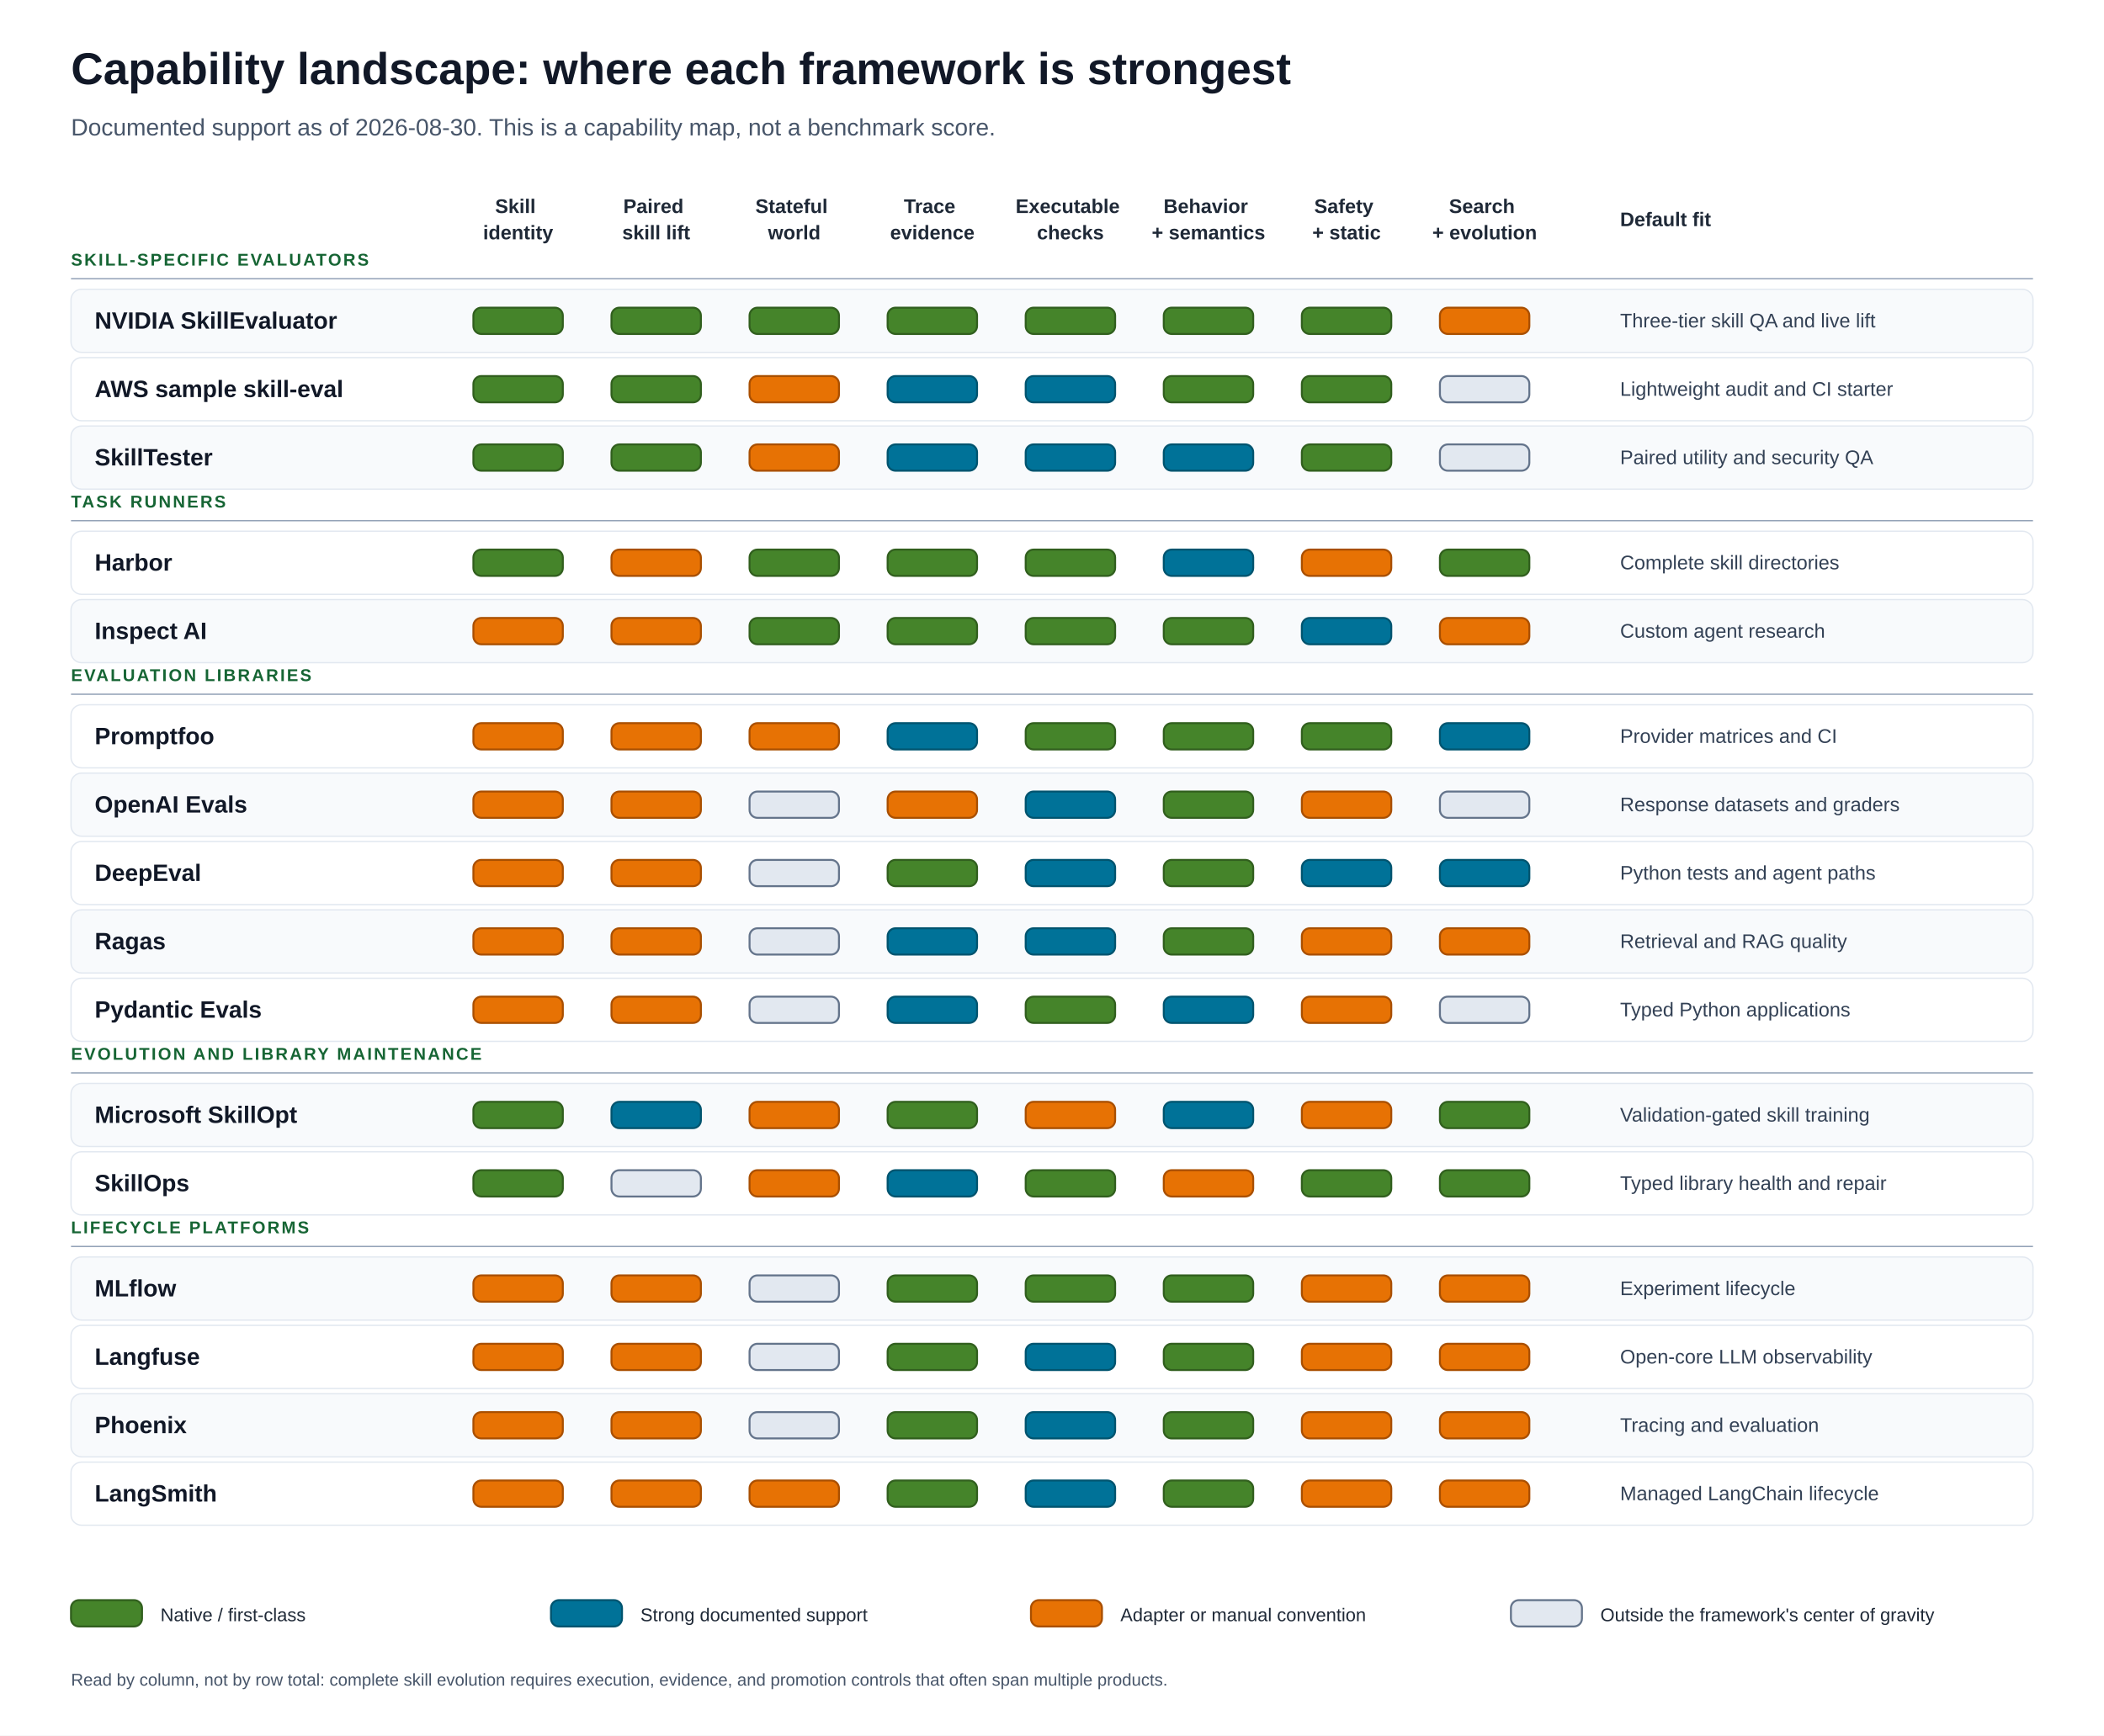
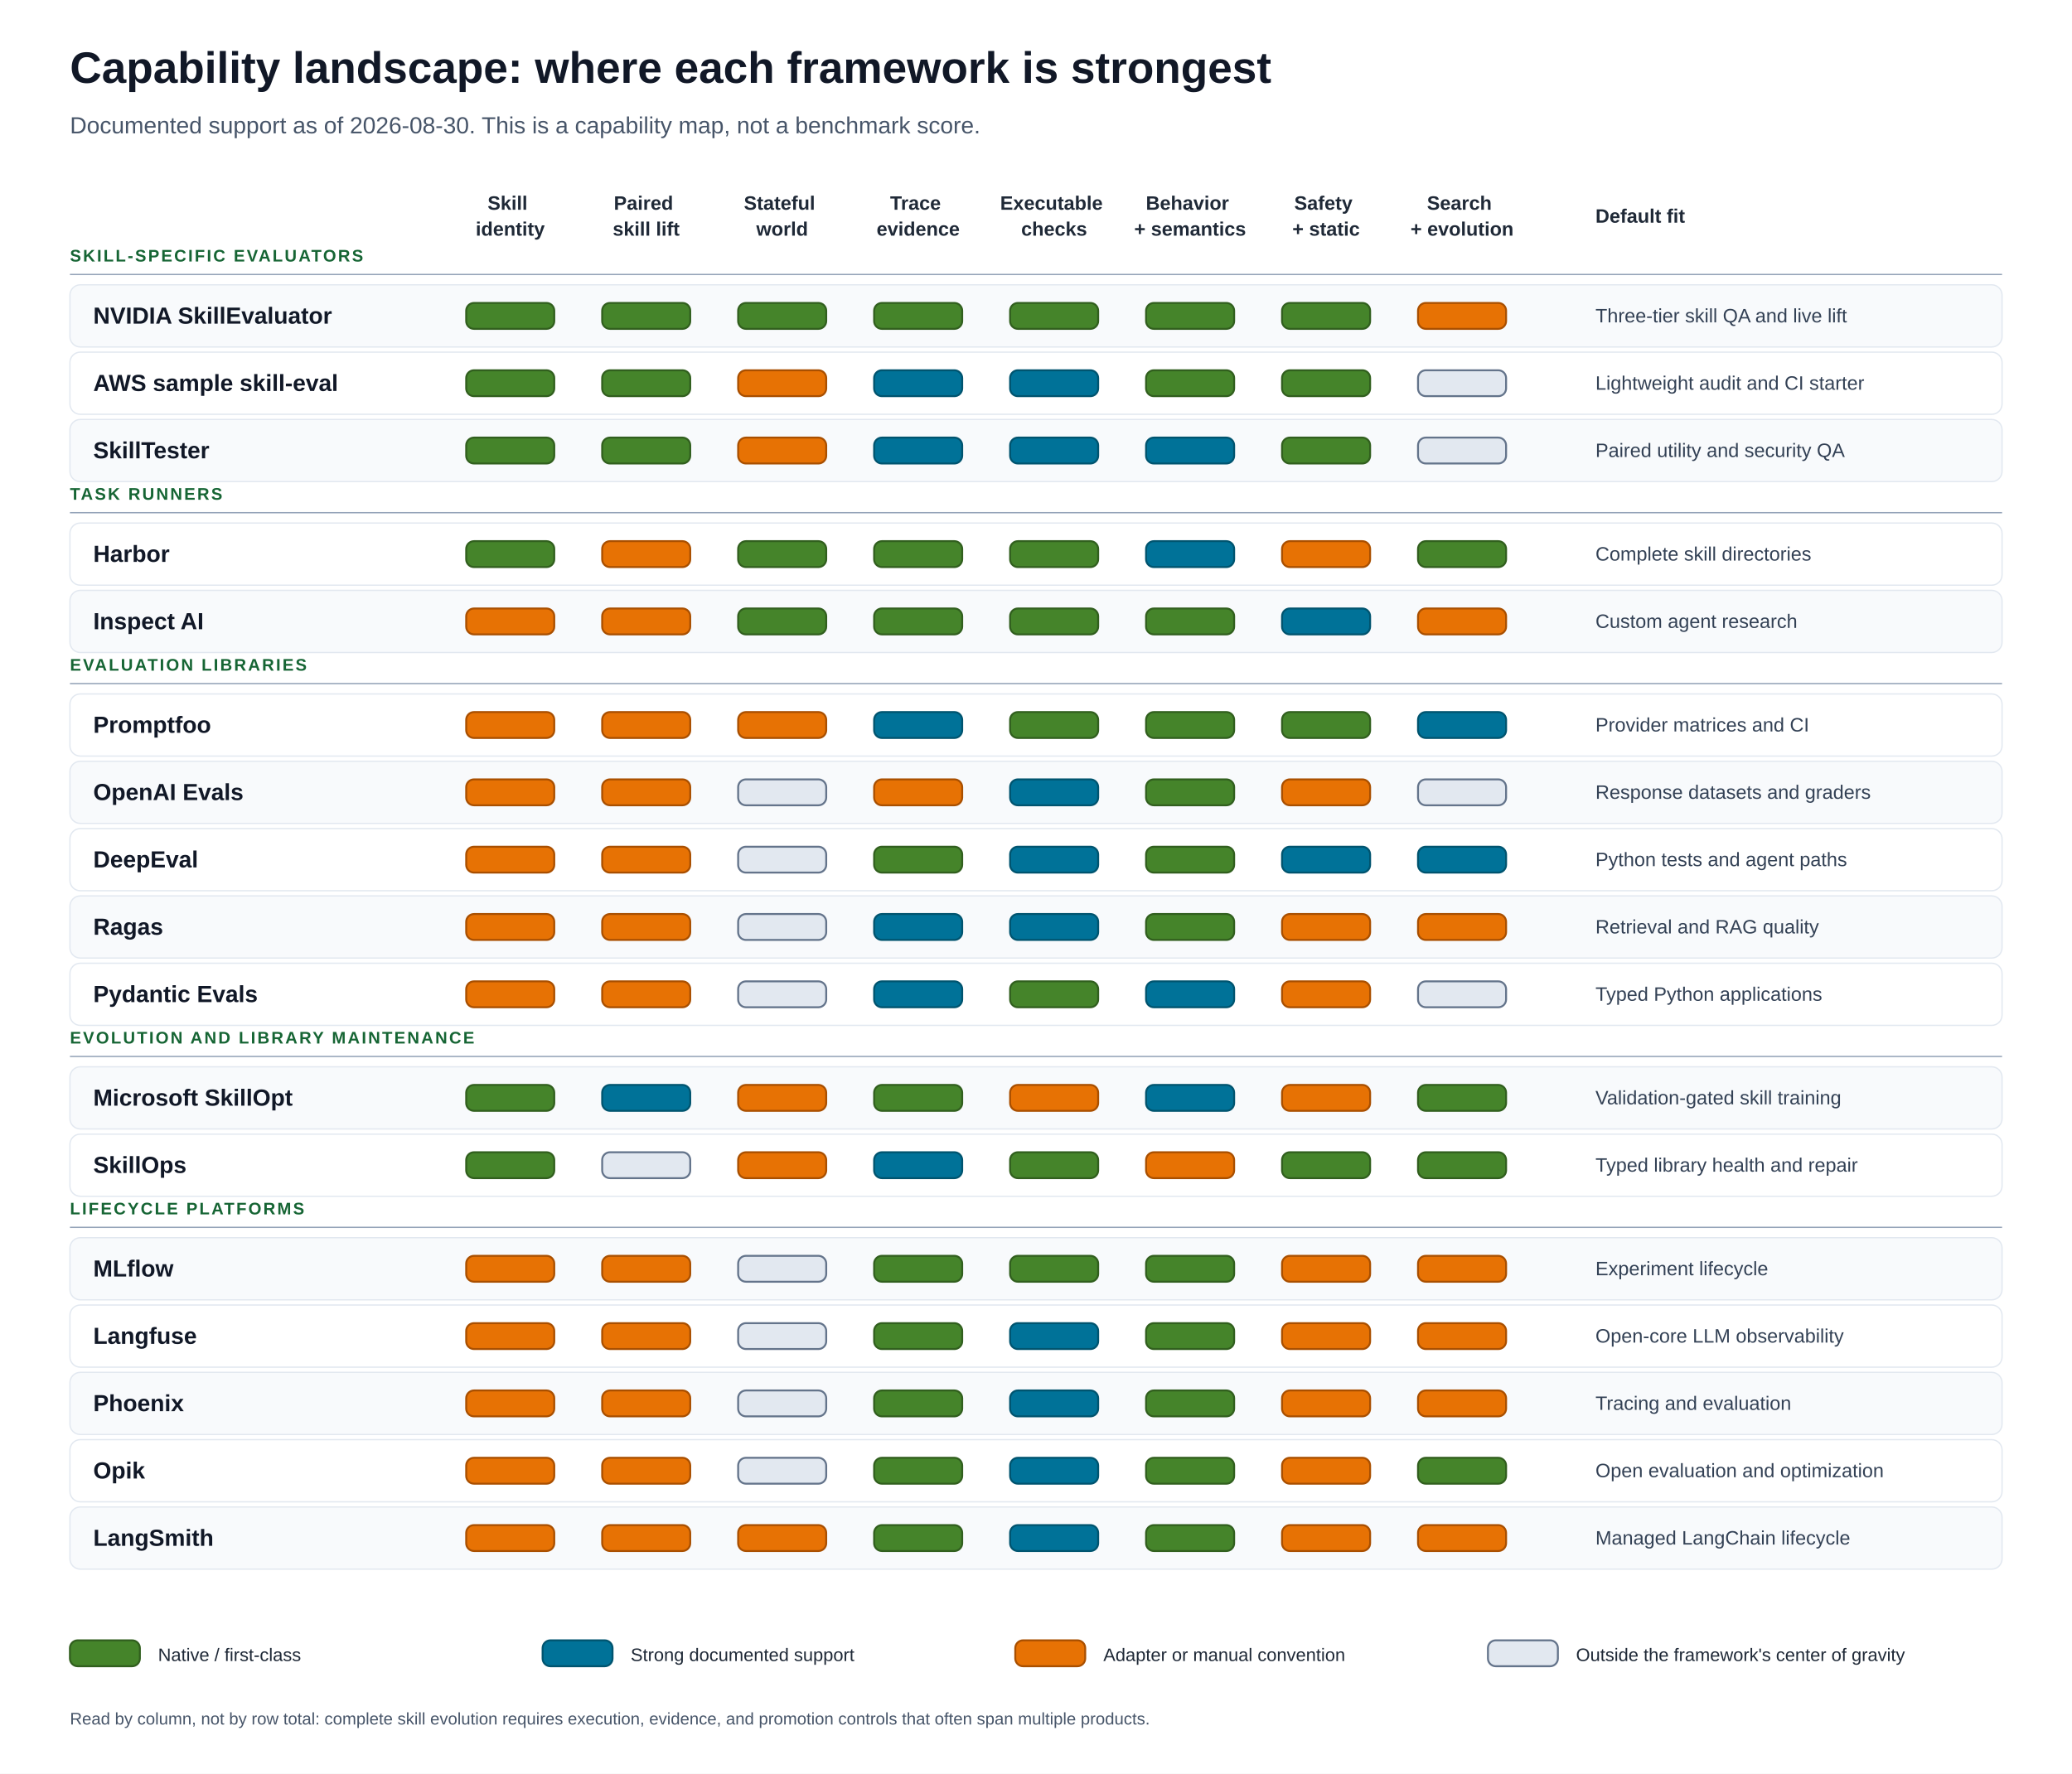
- <svg xmlns="http://www.w3.org/2000/svg" id="capability-landscape" viewBox="0 0 1600 1320" role="img" aria-labelledby="cap-title cap-desc">
+ <svg xmlns="http://www.w3.org/2000/svg" id="capability-landscape" viewBox="0 0 1600 1370" role="img" aria-labelledby="cap-title cap-desc">
  <style>
        text { font-family: Arial, sans-serif; }
        .matrix-cell { opacity: 1; }
      </style>
-   <rect width="1600" height="1320" fill="#ffffff" />
+   <rect width="1600" height="1370" fill="#ffffff" />
  <text x="54" y="64" fill="#111827" font-size="34" font-weight="750">Capability landscape: where each framework is strongest</text>
  <text x="54" y="103" fill="#475569" font-size="18">Documented support as of 2026-08-30. This is a capability map, not a benchmark score.</text>
  <g aria-label="Capability columns">
    <text x="394" y="162" fill="#1f2937" font-size="15" font-weight="700" text-anchor="middle">
      <tspan x="394" dy="0">Skill</tspan>
      <tspan x="394" dy="20">identity</tspan>
    </text>
    <text x="499" y="162" fill="#1f2937" font-size="15" font-weight="700" text-anchor="middle">
      <tspan x="499" dy="0">Paired</tspan>
      <tspan x="499" dy="20">skill lift</tspan>
    </text>
    <text x="604" y="162" fill="#1f2937" font-size="15" font-weight="700" text-anchor="middle">
      <tspan x="604" dy="0">Stateful</tspan>
      <tspan x="604" dy="20">world</tspan>
    </text>
    <text x="709" y="162" fill="#1f2937" font-size="15" font-weight="700" text-anchor="middle">
      <tspan x="709" dy="0">Trace</tspan>
      <tspan x="709" dy="20">evidence</tspan>
    </text>
    <text x="814" y="162" fill="#1f2937" font-size="15" font-weight="700" text-anchor="middle">
      <tspan x="814" dy="0">Executable</tspan>
      <tspan x="814" dy="20">checks</tspan>
    </text>
    <text x="919" y="162" fill="#1f2937" font-size="15" font-weight="700" text-anchor="middle">
      <tspan x="919" dy="0">Behavior</tspan>
      <tspan x="919" dy="20">+ semantics</tspan>
    </text>
    <text x="1024" y="162" fill="#1f2937" font-size="15" font-weight="700" text-anchor="middle">
      <tspan x="1024" dy="0">Safety</tspan>
      <tspan x="1024" dy="20">+ static</tspan>
    </text>
    <text x="1129" y="162" fill="#1f2937" font-size="15" font-weight="700" text-anchor="middle">
      <tspan x="1129" dy="0">Search</tspan>
      <tspan x="1129" dy="20">+ evolution</tspan>
    </text>
    <text x="1232" y="172" fill="#1f2937" font-size="15" font-weight="700">Default fit</text>
  </g>
  <text x="54" y="202" fill="#166534" font-size="13" font-weight="750" letter-spacing="1.4">SKILL-SPECIFIC EVALUATORS</text>
  <line x1="54" x2="1546" y1="212" y2="212" stroke="#94a3b8" stroke-width="1" />
  <text x="54" y="386" fill="#166534" font-size="13" font-weight="750" letter-spacing="1.4">TASK RUNNERS</text>
  <line x1="54" x2="1546" y1="396" y2="396" stroke="#94a3b8" stroke-width="1" />
  <text x="54" y="518" fill="#166534" font-size="13" font-weight="750" letter-spacing="1.4">EVALUATION LIBRARIES</text>
  <line x1="54" x2="1546" y1="528" y2="528" stroke="#94a3b8" stroke-width="1" />
  <text x="54" y="806" fill="#166534" font-size="13" font-weight="750" letter-spacing="1.4">EVOLUTION AND LIBRARY MAINTENANCE</text>
  <line x1="54" x2="1546" y1="816" y2="816" stroke="#94a3b8" stroke-width="1" />
  <text x="54" y="938" fill="#166534" font-size="13" font-weight="750" letter-spacing="1.4">LIFECYCLE PLATFORMS</text>
  <line x1="54" x2="1546" y1="948" y2="948" stroke="#94a3b8" stroke-width="1" />
  <g class="framework-row" transform="translate(0, 220)">
    <rect x="54" y="0" width="1492" height="48" rx="8" fill="#f8fafc" stroke="#e2e8f0" />
    <text x="72" y="30" fill="#111827" font-size="18" font-weight="650">NVIDIA SkillEvaluator</text>
    <text x="1232" y="29" fill="#334155" font-size="15">Three-tier skill QA and live lift</text>
    <g class="matrix-cell" id="cell-nvidia-skillevaluator-0" transform="translate(360, 14)">
      <rect width="68" height="20" rx="6" fill="#45842a" stroke="#315f1e" stroke-width="1.5" />
    </g>
    <g class="matrix-cell" id="cell-nvidia-skillevaluator-1" transform="translate(465, 14)">
      <rect width="68" height="20" rx="6" fill="#45842a" stroke="#315f1e" stroke-width="1.5" />
    </g>
    <g class="matrix-cell" id="cell-nvidia-skillevaluator-2" transform="translate(570, 14)">
      <rect width="68" height="20" rx="6" fill="#45842a" stroke="#315f1e" stroke-width="1.5" />
    </g>
    <g class="matrix-cell" id="cell-nvidia-skillevaluator-3" transform="translate(675, 14)">
      <rect width="68" height="20" rx="6" fill="#45842a" stroke="#315f1e" stroke-width="1.5" />
    </g>
    <g class="matrix-cell" id="cell-nvidia-skillevaluator-4" transform="translate(780, 14)">
      <rect width="68" height="20" rx="6" fill="#45842a" stroke="#315f1e" stroke-width="1.5" />
    </g>
    <g class="matrix-cell" id="cell-nvidia-skillevaluator-5" transform="translate(885, 14)">
      <rect width="68" height="20" rx="6" fill="#45842a" stroke="#315f1e" stroke-width="1.5" />
    </g>
    <g class="matrix-cell" id="cell-nvidia-skillevaluator-6" transform="translate(990, 14)">
      <rect width="68" height="20" rx="6" fill="#45842a" stroke="#315f1e" stroke-width="1.5" />
    </g>
    <g class="matrix-cell" id="cell-nvidia-skillevaluator-7" transform="translate(1095, 14)">
      <rect width="68" height="20" rx="6" fill="#e77204" stroke="#a94f00" stroke-width="1.5" />
    </g>
  </g>
  <g class="framework-row" transform="translate(0, 272)">
    <rect x="54" y="0" width="1492" height="48" rx="8" fill="#ffffff" stroke="#e2e8f0" />
    <text x="72" y="30" fill="#111827" font-size="18" font-weight="650">AWS sample skill-eval</text>
    <text x="1232" y="29" fill="#334155" font-size="15">Lightweight audit and CI starter</text>
    <g class="matrix-cell" id="cell-aws-sample-skill-eval-0" transform="translate(360, 14)">
      <rect width="68" height="20" rx="6" fill="#45842a" stroke="#315f1e" stroke-width="1.5" />
    </g>
    <g class="matrix-cell" id="cell-aws-sample-skill-eval-1" transform="translate(465, 14)">
      <rect width="68" height="20" rx="6" fill="#45842a" stroke="#315f1e" stroke-width="1.5" />
    </g>
    <g class="matrix-cell" id="cell-aws-sample-skill-eval-2" transform="translate(570, 14)">
      <rect width="68" height="20" rx="6" fill="#e77204" stroke="#a94f00" stroke-width="1.5" />
    </g>
    <g class="matrix-cell" id="cell-aws-sample-skill-eval-3" transform="translate(675, 14)">
      <rect width="68" height="20" rx="6" fill="#007298" stroke="#00546f" stroke-width="1.5" />
    </g>
    <g class="matrix-cell" id="cell-aws-sample-skill-eval-4" transform="translate(780, 14)">
      <rect width="68" height="20" rx="6" fill="#007298" stroke="#00546f" stroke-width="1.5" />
    </g>
    <g class="matrix-cell" id="cell-aws-sample-skill-eval-5" transform="translate(885, 14)">
      <rect width="68" height="20" rx="6" fill="#45842a" stroke="#315f1e" stroke-width="1.5" />
    </g>
    <g class="matrix-cell" id="cell-aws-sample-skill-eval-6" transform="translate(990, 14)">
      <rect width="68" height="20" rx="6" fill="#45842a" stroke="#315f1e" stroke-width="1.5" />
    </g>
    <g class="matrix-cell" id="cell-aws-sample-skill-eval-7" transform="translate(1095, 14)">
      <rect width="68" height="20" rx="6" fill="#e2e8f0" stroke="#64748b" stroke-width="1.5" />
    </g>
  </g>
  <g class="framework-row" transform="translate(0, 324)">
    <rect x="54" y="0" width="1492" height="48" rx="8" fill="#f8fafc" stroke="#e2e8f0" />
    <text x="72" y="30" fill="#111827" font-size="18" font-weight="650">SkillTester</text>
    <text x="1232" y="29" fill="#334155" font-size="15">Paired utility and security QA</text>
    <g class="matrix-cell" id="cell-skilltester-0" transform="translate(360, 14)">
      <rect width="68" height="20" rx="6" fill="#45842a" stroke="#315f1e" stroke-width="1.5" />
    </g>
    <g class="matrix-cell" id="cell-skilltester-1" transform="translate(465, 14)">
      <rect width="68" height="20" rx="6" fill="#45842a" stroke="#315f1e" stroke-width="1.5" />
    </g>
    <g class="matrix-cell" id="cell-skilltester-2" transform="translate(570, 14)">
      <rect width="68" height="20" rx="6" fill="#e77204" stroke="#a94f00" stroke-width="1.5" />
    </g>
    <g class="matrix-cell" id="cell-skilltester-3" transform="translate(675, 14)">
      <rect width="68" height="20" rx="6" fill="#007298" stroke="#00546f" stroke-width="1.5" />
    </g>
    <g class="matrix-cell" id="cell-skilltester-4" transform="translate(780, 14)">
      <rect width="68" height="20" rx="6" fill="#007298" stroke="#00546f" stroke-width="1.5" />
    </g>
    <g class="matrix-cell" id="cell-skilltester-5" transform="translate(885, 14)">
      <rect width="68" height="20" rx="6" fill="#007298" stroke="#00546f" stroke-width="1.5" />
    </g>
    <g class="matrix-cell" id="cell-skilltester-6" transform="translate(990, 14)">
      <rect width="68" height="20" rx="6" fill="#45842a" stroke="#315f1e" stroke-width="1.5" />
    </g>
    <g class="matrix-cell" id="cell-skilltester-7" transform="translate(1095, 14)">
      <rect width="68" height="20" rx="6" fill="#e2e8f0" stroke="#64748b" stroke-width="1.5" />
    </g>
  </g>
  <g class="framework-row" transform="translate(0, 404)">
    <rect x="54" y="0" width="1492" height="48" rx="8" fill="#ffffff" stroke="#e2e8f0" />
    <text x="72" y="30" fill="#111827" font-size="18" font-weight="650">Harbor</text>
    <text x="1232" y="29" fill="#334155" font-size="15">Complete skill directories</text>
    <g class="matrix-cell" id="cell-harbor-0" transform="translate(360, 14)">
      <rect width="68" height="20" rx="6" fill="#45842a" stroke="#315f1e" stroke-width="1.5" />
    </g>
    <g class="matrix-cell" id="cell-harbor-1" transform="translate(465, 14)">
      <rect width="68" height="20" rx="6" fill="#e77204" stroke="#a94f00" stroke-width="1.5" />
    </g>
    <g class="matrix-cell" id="cell-harbor-2" transform="translate(570, 14)">
      <rect width="68" height="20" rx="6" fill="#45842a" stroke="#315f1e" stroke-width="1.5" />
    </g>
    <g class="matrix-cell" id="cell-harbor-3" transform="translate(675, 14)">
      <rect width="68" height="20" rx="6" fill="#45842a" stroke="#315f1e" stroke-width="1.5" />
    </g>
    <g class="matrix-cell" id="cell-harbor-4" transform="translate(780, 14)">
      <rect width="68" height="20" rx="6" fill="#45842a" stroke="#315f1e" stroke-width="1.5" />
    </g>
    <g class="matrix-cell" id="cell-harbor-5" transform="translate(885, 14)">
      <rect width="68" height="20" rx="6" fill="#007298" stroke="#00546f" stroke-width="1.5" />
    </g>
    <g class="matrix-cell" id="cell-harbor-6" transform="translate(990, 14)">
      <rect width="68" height="20" rx="6" fill="#e77204" stroke="#a94f00" stroke-width="1.5" />
    </g>
    <g class="matrix-cell" id="cell-harbor-7" transform="translate(1095, 14)">
      <rect width="68" height="20" rx="6" fill="#45842a" stroke="#315f1e" stroke-width="1.5" />
    </g>
  </g>
  <g class="framework-row" transform="translate(0, 456)">
    <rect x="54" y="0" width="1492" height="48" rx="8" fill="#f8fafc" stroke="#e2e8f0" />
    <text x="72" y="30" fill="#111827" font-size="18" font-weight="650">Inspect AI</text>
    <text x="1232" y="29" fill="#334155" font-size="15">Custom agent research</text>
    <g class="matrix-cell" id="cell-inspect-ai-0" transform="translate(360, 14)">
      <rect width="68" height="20" rx="6" fill="#e77204" stroke="#a94f00" stroke-width="1.5" />
    </g>
    <g class="matrix-cell" id="cell-inspect-ai-1" transform="translate(465, 14)">
      <rect width="68" height="20" rx="6" fill="#e77204" stroke="#a94f00" stroke-width="1.5" />
    </g>
    <g class="matrix-cell" id="cell-inspect-ai-2" transform="translate(570, 14)">
      <rect width="68" height="20" rx="6" fill="#45842a" stroke="#315f1e" stroke-width="1.5" />
    </g>
    <g class="matrix-cell" id="cell-inspect-ai-3" transform="translate(675, 14)">
      <rect width="68" height="20" rx="6" fill="#45842a" stroke="#315f1e" stroke-width="1.5" />
    </g>
    <g class="matrix-cell" id="cell-inspect-ai-4" transform="translate(780, 14)">
      <rect width="68" height="20" rx="6" fill="#45842a" stroke="#315f1e" stroke-width="1.5" />
    </g>
    <g class="matrix-cell" id="cell-inspect-ai-5" transform="translate(885, 14)">
      <rect width="68" height="20" rx="6" fill="#45842a" stroke="#315f1e" stroke-width="1.5" />
    </g>
    <g class="matrix-cell" id="cell-inspect-ai-6" transform="translate(990, 14)">
      <rect width="68" height="20" rx="6" fill="#007298" stroke="#00546f" stroke-width="1.5" />
    </g>
    <g class="matrix-cell" id="cell-inspect-ai-7" transform="translate(1095, 14)">
      <rect width="68" height="20" rx="6" fill="#e77204" stroke="#a94f00" stroke-width="1.5" />
    </g>
  </g>
  <g class="framework-row" transform="translate(0, 536)">
    <rect x="54" y="0" width="1492" height="48" rx="8" fill="#ffffff" stroke="#e2e8f0" />
    <text x="72" y="30" fill="#111827" font-size="18" font-weight="650">Promptfoo</text>
    <text x="1232" y="29" fill="#334155" font-size="15">Provider matrices and CI</text>
    <g class="matrix-cell" id="cell-promptfoo-0" transform="translate(360, 14)">
      <rect width="68" height="20" rx="6" fill="#e77204" stroke="#a94f00" stroke-width="1.5" />
    </g>
    <g class="matrix-cell" id="cell-promptfoo-1" transform="translate(465, 14)">
      <rect width="68" height="20" rx="6" fill="#e77204" stroke="#a94f00" stroke-width="1.5" />
    </g>
    <g class="matrix-cell" id="cell-promptfoo-2" transform="translate(570, 14)">
      <rect width="68" height="20" rx="6" fill="#e77204" stroke="#a94f00" stroke-width="1.5" />
    </g>
    <g class="matrix-cell" id="cell-promptfoo-3" transform="translate(675, 14)">
      <rect width="68" height="20" rx="6" fill="#007298" stroke="#00546f" stroke-width="1.5" />
    </g>
    <g class="matrix-cell" id="cell-promptfoo-4" transform="translate(780, 14)">
      <rect width="68" height="20" rx="6" fill="#45842a" stroke="#315f1e" stroke-width="1.5" />
    </g>
    <g class="matrix-cell" id="cell-promptfoo-5" transform="translate(885, 14)">
      <rect width="68" height="20" rx="6" fill="#45842a" stroke="#315f1e" stroke-width="1.5" />
    </g>
    <g class="matrix-cell" id="cell-promptfoo-6" transform="translate(990, 14)">
      <rect width="68" height="20" rx="6" fill="#45842a" stroke="#315f1e" stroke-width="1.5" />
    </g>
    <g class="matrix-cell" id="cell-promptfoo-7" transform="translate(1095, 14)">
      <rect width="68" height="20" rx="6" fill="#007298" stroke="#00546f" stroke-width="1.5" />
    </g>
  </g>
  <g class="framework-row" transform="translate(0, 588)">
    <rect x="54" y="0" width="1492" height="48" rx="8" fill="#f8fafc" stroke="#e2e8f0" />
    <text x="72" y="30" fill="#111827" font-size="18" font-weight="650">OpenAI Evals</text>
    <text x="1232" y="29" fill="#334155" font-size="15">Response datasets and graders</text>
    <g class="matrix-cell" id="cell-openai-evals-0" transform="translate(360, 14)">
      <rect width="68" height="20" rx="6" fill="#e77204" stroke="#a94f00" stroke-width="1.5" />
    </g>
    <g class="matrix-cell" id="cell-openai-evals-1" transform="translate(465, 14)">
      <rect width="68" height="20" rx="6" fill="#e77204" stroke="#a94f00" stroke-width="1.5" />
    </g>
    <g class="matrix-cell" id="cell-openai-evals-2" transform="translate(570, 14)">
      <rect width="68" height="20" rx="6" fill="#e2e8f0" stroke="#64748b" stroke-width="1.5" />
    </g>
    <g class="matrix-cell" id="cell-openai-evals-3" transform="translate(675, 14)">
      <rect width="68" height="20" rx="6" fill="#e77204" stroke="#a94f00" stroke-width="1.5" />
    </g>
    <g class="matrix-cell" id="cell-openai-evals-4" transform="translate(780, 14)">
      <rect width="68" height="20" rx="6" fill="#007298" stroke="#00546f" stroke-width="1.5" />
    </g>
    <g class="matrix-cell" id="cell-openai-evals-5" transform="translate(885, 14)">
      <rect width="68" height="20" rx="6" fill="#45842a" stroke="#315f1e" stroke-width="1.5" />
    </g>
    <g class="matrix-cell" id="cell-openai-evals-6" transform="translate(990, 14)">
      <rect width="68" height="20" rx="6" fill="#e77204" stroke="#a94f00" stroke-width="1.5" />
    </g>
    <g class="matrix-cell" id="cell-openai-evals-7" transform="translate(1095, 14)">
      <rect width="68" height="20" rx="6" fill="#e2e8f0" stroke="#64748b" stroke-width="1.5" />
    </g>
  </g>
  <g class="framework-row" transform="translate(0, 640)">
    <rect x="54" y="0" width="1492" height="48" rx="8" fill="#ffffff" stroke="#e2e8f0" />
    <text x="72" y="30" fill="#111827" font-size="18" font-weight="650">DeepEval</text>
    <text x="1232" y="29" fill="#334155" font-size="15">Python tests and agent paths</text>
    <g class="matrix-cell" id="cell-deepeval-0" transform="translate(360, 14)">
      <rect width="68" height="20" rx="6" fill="#e77204" stroke="#a94f00" stroke-width="1.5" />
    </g>
    <g class="matrix-cell" id="cell-deepeval-1" transform="translate(465, 14)">
      <rect width="68" height="20" rx="6" fill="#e77204" stroke="#a94f00" stroke-width="1.5" />
    </g>
    <g class="matrix-cell" id="cell-deepeval-2" transform="translate(570, 14)">
      <rect width="68" height="20" rx="6" fill="#e2e8f0" stroke="#64748b" stroke-width="1.5" />
    </g>
    <g class="matrix-cell" id="cell-deepeval-3" transform="translate(675, 14)">
      <rect width="68" height="20" rx="6" fill="#45842a" stroke="#315f1e" stroke-width="1.5" />
    </g>
    <g class="matrix-cell" id="cell-deepeval-4" transform="translate(780, 14)">
      <rect width="68" height="20" rx="6" fill="#007298" stroke="#00546f" stroke-width="1.5" />
    </g>
    <g class="matrix-cell" id="cell-deepeval-5" transform="translate(885, 14)">
      <rect width="68" height="20" rx="6" fill="#45842a" stroke="#315f1e" stroke-width="1.5" />
    </g>
    <g class="matrix-cell" id="cell-deepeval-6" transform="translate(990, 14)">
      <rect width="68" height="20" rx="6" fill="#007298" stroke="#00546f" stroke-width="1.5" />
    </g>
    <g class="matrix-cell" id="cell-deepeval-7" transform="translate(1095, 14)">
      <rect width="68" height="20" rx="6" fill="#007298" stroke="#00546f" stroke-width="1.5" />
    </g>
  </g>
  <g class="framework-row" transform="translate(0, 692)">
    <rect x="54" y="0" width="1492" height="48" rx="8" fill="#f8fafc" stroke="#e2e8f0" />
    <text x="72" y="30" fill="#111827" font-size="18" font-weight="650">Ragas</text>
    <text x="1232" y="29" fill="#334155" font-size="15">Retrieval and RAG quality</text>
    <g class="matrix-cell" id="cell-ragas-0" transform="translate(360, 14)">
      <rect width="68" height="20" rx="6" fill="#e77204" stroke="#a94f00" stroke-width="1.5" />
    </g>
    <g class="matrix-cell" id="cell-ragas-1" transform="translate(465, 14)">
      <rect width="68" height="20" rx="6" fill="#e77204" stroke="#a94f00" stroke-width="1.5" />
    </g>
    <g class="matrix-cell" id="cell-ragas-2" transform="translate(570, 14)">
      <rect width="68" height="20" rx="6" fill="#e2e8f0" stroke="#64748b" stroke-width="1.5" />
    </g>
    <g class="matrix-cell" id="cell-ragas-3" transform="translate(675, 14)">
      <rect width="68" height="20" rx="6" fill="#007298" stroke="#00546f" stroke-width="1.5" />
    </g>
    <g class="matrix-cell" id="cell-ragas-4" transform="translate(780, 14)">
      <rect width="68" height="20" rx="6" fill="#007298" stroke="#00546f" stroke-width="1.5" />
    </g>
    <g class="matrix-cell" id="cell-ragas-5" transform="translate(885, 14)">
      <rect width="68" height="20" rx="6" fill="#45842a" stroke="#315f1e" stroke-width="1.5" />
    </g>
    <g class="matrix-cell" id="cell-ragas-6" transform="translate(990, 14)">
      <rect width="68" height="20" rx="6" fill="#e77204" stroke="#a94f00" stroke-width="1.5" />
    </g>
    <g class="matrix-cell" id="cell-ragas-7" transform="translate(1095, 14)">
      <rect width="68" height="20" rx="6" fill="#e77204" stroke="#a94f00" stroke-width="1.5" />
    </g>
  </g>
  <g class="framework-row" transform="translate(0, 744)">
    <rect x="54" y="0" width="1492" height="48" rx="8" fill="#ffffff" stroke="#e2e8f0" />
    <text x="72" y="30" fill="#111827" font-size="18" font-weight="650">Pydantic Evals</text>
    <text x="1232" y="29" fill="#334155" font-size="15">Typed Python applications</text>
    <g class="matrix-cell" id="cell-pydantic-evals-0" transform="translate(360, 14)">
      <rect width="68" height="20" rx="6" fill="#e77204" stroke="#a94f00" stroke-width="1.5" />
    </g>
    <g class="matrix-cell" id="cell-pydantic-evals-1" transform="translate(465, 14)">
      <rect width="68" height="20" rx="6" fill="#e77204" stroke="#a94f00" stroke-width="1.5" />
    </g>
    <g class="matrix-cell" id="cell-pydantic-evals-2" transform="translate(570, 14)">
      <rect width="68" height="20" rx="6" fill="#e2e8f0" stroke="#64748b" stroke-width="1.5" />
    </g>
    <g class="matrix-cell" id="cell-pydantic-evals-3" transform="translate(675, 14)">
      <rect width="68" height="20" rx="6" fill="#007298" stroke="#00546f" stroke-width="1.5" />
    </g>
    <g class="matrix-cell" id="cell-pydantic-evals-4" transform="translate(780, 14)">
      <rect width="68" height="20" rx="6" fill="#45842a" stroke="#315f1e" stroke-width="1.5" />
    </g>
    <g class="matrix-cell" id="cell-pydantic-evals-5" transform="translate(885, 14)">
      <rect width="68" height="20" rx="6" fill="#007298" stroke="#00546f" stroke-width="1.5" />
    </g>
    <g class="matrix-cell" id="cell-pydantic-evals-6" transform="translate(990, 14)">
      <rect width="68" height="20" rx="6" fill="#e77204" stroke="#a94f00" stroke-width="1.5" />
    </g>
    <g class="matrix-cell" id="cell-pydantic-evals-7" transform="translate(1095, 14)">
      <rect width="68" height="20" rx="6" fill="#e2e8f0" stroke="#64748b" stroke-width="1.5" />
    </g>
  </g>
  <g class="framework-row" transform="translate(0, 824)">
    <rect x="54" y="0" width="1492" height="48" rx="8" fill="#f8fafc" stroke="#e2e8f0" />
    <text x="72" y="30" fill="#111827" font-size="18" font-weight="650">Microsoft SkillOpt</text>
    <text x="1232" y="29" fill="#334155" font-size="15">Validation-gated skill training</text>
    <g class="matrix-cell" id="cell-microsoft-skillopt-0" transform="translate(360, 14)">
      <rect width="68" height="20" rx="6" fill="#45842a" stroke="#315f1e" stroke-width="1.5" />
    </g>
    <g class="matrix-cell" id="cell-microsoft-skillopt-1" transform="translate(465, 14)">
      <rect width="68" height="20" rx="6" fill="#007298" stroke="#00546f" stroke-width="1.5" />
    </g>
    <g class="matrix-cell" id="cell-microsoft-skillopt-2" transform="translate(570, 14)">
      <rect width="68" height="20" rx="6" fill="#e77204" stroke="#a94f00" stroke-width="1.5" />
    </g>
    <g class="matrix-cell" id="cell-microsoft-skillopt-3" transform="translate(675, 14)">
      <rect width="68" height="20" rx="6" fill="#45842a" stroke="#315f1e" stroke-width="1.5" />
    </g>
    <g class="matrix-cell" id="cell-microsoft-skillopt-4" transform="translate(780, 14)">
      <rect width="68" height="20" rx="6" fill="#e77204" stroke="#a94f00" stroke-width="1.5" />
    </g>
    <g class="matrix-cell" id="cell-microsoft-skillopt-5" transform="translate(885, 14)">
      <rect width="68" height="20" rx="6" fill="#007298" stroke="#00546f" stroke-width="1.5" />
    </g>
    <g class="matrix-cell" id="cell-microsoft-skillopt-6" transform="translate(990, 14)">
      <rect width="68" height="20" rx="6" fill="#e77204" stroke="#a94f00" stroke-width="1.5" />
    </g>
    <g class="matrix-cell" id="cell-microsoft-skillopt-7" transform="translate(1095, 14)">
      <rect width="68" height="20" rx="6" fill="#45842a" stroke="#315f1e" stroke-width="1.5" />
    </g>
  </g>
  <g class="framework-row" transform="translate(0, 876)">
    <rect x="54" y="0" width="1492" height="48" rx="8" fill="#ffffff" stroke="#e2e8f0" />
    <text x="72" y="30" fill="#111827" font-size="18" font-weight="650">SkillOps</text>
    <text x="1232" y="29" fill="#334155" font-size="15">Typed library health and repair</text>
    <g class="matrix-cell" id="cell-skillops-0" transform="translate(360, 14)">
      <rect width="68" height="20" rx="6" fill="#45842a" stroke="#315f1e" stroke-width="1.5" />
    </g>
    <g class="matrix-cell" id="cell-skillops-1" transform="translate(465, 14)">
      <rect width="68" height="20" rx="6" fill="#e2e8f0" stroke="#64748b" stroke-width="1.5" />
    </g>
    <g class="matrix-cell" id="cell-skillops-2" transform="translate(570, 14)">
      <rect width="68" height="20" rx="6" fill="#e77204" stroke="#a94f00" stroke-width="1.5" />
    </g>
    <g class="matrix-cell" id="cell-skillops-3" transform="translate(675, 14)">
      <rect width="68" height="20" rx="6" fill="#007298" stroke="#00546f" stroke-width="1.5" />
    </g>
    <g class="matrix-cell" id="cell-skillops-4" transform="translate(780, 14)">
      <rect width="68" height="20" rx="6" fill="#45842a" stroke="#315f1e" stroke-width="1.5" />
    </g>
    <g class="matrix-cell" id="cell-skillops-5" transform="translate(885, 14)">
      <rect width="68" height="20" rx="6" fill="#e77204" stroke="#a94f00" stroke-width="1.5" />
    </g>
    <g class="matrix-cell" id="cell-skillops-6" transform="translate(990, 14)">
      <rect width="68" height="20" rx="6" fill="#45842a" stroke="#315f1e" stroke-width="1.5" />
    </g>
    <g class="matrix-cell" id="cell-skillops-7" transform="translate(1095, 14)">
      <rect width="68" height="20" rx="6" fill="#45842a" stroke="#315f1e" stroke-width="1.5" />
    </g>
  </g>
  <g class="framework-row" transform="translate(0, 956)">
    <rect x="54" y="0" width="1492" height="48" rx="8" fill="#f8fafc" stroke="#e2e8f0" />
    <text x="72" y="30" fill="#111827" font-size="18" font-weight="650">MLflow</text>
    <text x="1232" y="29" fill="#334155" font-size="15">Experiment lifecycle</text>
    <g class="matrix-cell" id="cell-mlflow-0" transform="translate(360, 14)">
      <rect width="68" height="20" rx="6" fill="#e77204" stroke="#a94f00" stroke-width="1.5" />
    </g>
    <g class="matrix-cell" id="cell-mlflow-1" transform="translate(465, 14)">
      <rect width="68" height="20" rx="6" fill="#e77204" stroke="#a94f00" stroke-width="1.5" />
    </g>
    <g class="matrix-cell" id="cell-mlflow-2" transform="translate(570, 14)">
      <rect width="68" height="20" rx="6" fill="#e2e8f0" stroke="#64748b" stroke-width="1.5" />
    </g>
    <g class="matrix-cell" id="cell-mlflow-3" transform="translate(675, 14)">
      <rect width="68" height="20" rx="6" fill="#45842a" stroke="#315f1e" stroke-width="1.5" />
    </g>
    <g class="matrix-cell" id="cell-mlflow-4" transform="translate(780, 14)">
      <rect width="68" height="20" rx="6" fill="#45842a" stroke="#315f1e" stroke-width="1.5" />
    </g>
    <g class="matrix-cell" id="cell-mlflow-5" transform="translate(885, 14)">
      <rect width="68" height="20" rx="6" fill="#45842a" stroke="#315f1e" stroke-width="1.5" />
    </g>
    <g class="matrix-cell" id="cell-mlflow-6" transform="translate(990, 14)">
      <rect width="68" height="20" rx="6" fill="#e77204" stroke="#a94f00" stroke-width="1.5" />
    </g>
    <g class="matrix-cell" id="cell-mlflow-7" transform="translate(1095, 14)">
      <rect width="68" height="20" rx="6" fill="#e77204" stroke="#a94f00" stroke-width="1.5" />
    </g>
  </g>
  <g class="framework-row" transform="translate(0, 1008)">
    <rect x="54" y="0" width="1492" height="48" rx="8" fill="#ffffff" stroke="#e2e8f0" />
    <text x="72" y="30" fill="#111827" font-size="18" font-weight="650">Langfuse</text>
    <text x="1232" y="29" fill="#334155" font-size="15">Open-core LLM observability</text>
    <g class="matrix-cell" id="cell-langfuse-0" transform="translate(360, 14)">
      <rect width="68" height="20" rx="6" fill="#e77204" stroke="#a94f00" stroke-width="1.5" />
    </g>
    <g class="matrix-cell" id="cell-langfuse-1" transform="translate(465, 14)">
      <rect width="68" height="20" rx="6" fill="#e77204" stroke="#a94f00" stroke-width="1.5" />
    </g>
    <g class="matrix-cell" id="cell-langfuse-2" transform="translate(570, 14)">
      <rect width="68" height="20" rx="6" fill="#e2e8f0" stroke="#64748b" stroke-width="1.5" />
    </g>
    <g class="matrix-cell" id="cell-langfuse-3" transform="translate(675, 14)">
      <rect width="68" height="20" rx="6" fill="#45842a" stroke="#315f1e" stroke-width="1.5" />
    </g>
    <g class="matrix-cell" id="cell-langfuse-4" transform="translate(780, 14)">
      <rect width="68" height="20" rx="6" fill="#007298" stroke="#00546f" stroke-width="1.5" />
    </g>
    <g class="matrix-cell" id="cell-langfuse-5" transform="translate(885, 14)">
      <rect width="68" height="20" rx="6" fill="#45842a" stroke="#315f1e" stroke-width="1.5" />
    </g>
    <g class="matrix-cell" id="cell-langfuse-6" transform="translate(990, 14)">
      <rect width="68" height="20" rx="6" fill="#e77204" stroke="#a94f00" stroke-width="1.5" />
    </g>
    <g class="matrix-cell" id="cell-langfuse-7" transform="translate(1095, 14)">
      <rect width="68" height="20" rx="6" fill="#e77204" stroke="#a94f00" stroke-width="1.5" />
    </g>
  </g>
  <g class="framework-row" transform="translate(0, 1060)">
    <rect x="54" y="0" width="1492" height="48" rx="8" fill="#f8fafc" stroke="#e2e8f0" />
    <text x="72" y="30" fill="#111827" font-size="18" font-weight="650">Phoenix</text>
    <text x="1232" y="29" fill="#334155" font-size="15">Tracing and evaluation</text>
    <g class="matrix-cell" id="cell-phoenix-0" transform="translate(360, 14)">
      <rect width="68" height="20" rx="6" fill="#e77204" stroke="#a94f00" stroke-width="1.5" />
    </g>
    <g class="matrix-cell" id="cell-phoenix-1" transform="translate(465, 14)">
      <rect width="68" height="20" rx="6" fill="#e77204" stroke="#a94f00" stroke-width="1.5" />
    </g>
    <g class="matrix-cell" id="cell-phoenix-2" transform="translate(570, 14)">
      <rect width="68" height="20" rx="6" fill="#e2e8f0" stroke="#64748b" stroke-width="1.5" />
    </g>
    <g class="matrix-cell" id="cell-phoenix-3" transform="translate(675, 14)">
      <rect width="68" height="20" rx="6" fill="#45842a" stroke="#315f1e" stroke-width="1.5" />
    </g>
    <g class="matrix-cell" id="cell-phoenix-4" transform="translate(780, 14)">
      <rect width="68" height="20" rx="6" fill="#007298" stroke="#00546f" stroke-width="1.5" />
    </g>
    <g class="matrix-cell" id="cell-phoenix-5" transform="translate(885, 14)">
      <rect width="68" height="20" rx="6" fill="#45842a" stroke="#315f1e" stroke-width="1.5" />
    </g>
    <g class="matrix-cell" id="cell-phoenix-6" transform="translate(990, 14)">
      <rect width="68" height="20" rx="6" fill="#e77204" stroke="#a94f00" stroke-width="1.5" />
    </g>
    <g class="matrix-cell" id="cell-phoenix-7" transform="translate(1095, 14)">
      <rect width="68" height="20" rx="6" fill="#e77204" stroke="#a94f00" stroke-width="1.5" />
    </g>
  </g>
  <g class="framework-row" transform="translate(0, 1112)">
    <rect x="54" y="0" width="1492" height="48" rx="8" fill="#ffffff" stroke="#e2e8f0" />
+     <text x="72" y="30" fill="#111827" font-size="18" font-weight="650">Opik</text>
+     <text x="1232" y="29" fill="#334155" font-size="15">Open evaluation and optimization</text>
+     <g class="matrix-cell" id="cell-opik-0" transform="translate(360, 14)">
+       <rect width="68" height="20" rx="6" fill="#e77204" stroke="#a94f00" stroke-width="1.5" />
+     </g>
+     <g class="matrix-cell" id="cell-opik-1" transform="translate(465, 14)">
+       <rect width="68" height="20" rx="6" fill="#e77204" stroke="#a94f00" stroke-width="1.5" />
+     </g>
+     <g class="matrix-cell" id="cell-opik-2" transform="translate(570, 14)">
+       <rect width="68" height="20" rx="6" fill="#e2e8f0" stroke="#64748b" stroke-width="1.5" />
+     </g>
+     <g class="matrix-cell" id="cell-opik-3" transform="translate(675, 14)">
+       <rect width="68" height="20" rx="6" fill="#45842a" stroke="#315f1e" stroke-width="1.5" />
+     </g>
+     <g class="matrix-cell" id="cell-opik-4" transform="translate(780, 14)">
+       <rect width="68" height="20" rx="6" fill="#007298" stroke="#00546f" stroke-width="1.5" />
+     </g>
+     <g class="matrix-cell" id="cell-opik-5" transform="translate(885, 14)">
+       <rect width="68" height="20" rx="6" fill="#45842a" stroke="#315f1e" stroke-width="1.5" />
+     </g>
+     <g class="matrix-cell" id="cell-opik-6" transform="translate(990, 14)">
+       <rect width="68" height="20" rx="6" fill="#e77204" stroke="#a94f00" stroke-width="1.5" />
+     </g>
+     <g class="matrix-cell" id="cell-opik-7" transform="translate(1095, 14)">
+       <rect width="68" height="20" rx="6" fill="#45842a" stroke="#315f1e" stroke-width="1.5" />
+     </g>
+   </g>
+   <g class="framework-row" transform="translate(0, 1164)">
+     <rect x="54" y="0" width="1492" height="48" rx="8" fill="#f8fafc" stroke="#e2e8f0" />
    <text x="72" y="30" fill="#111827" font-size="18" font-weight="650">LangSmith</text>
    <text x="1232" y="29" fill="#334155" font-size="15">Managed LangChain lifecycle</text>
    <g class="matrix-cell" id="cell-langsmith-0" transform="translate(360, 14)">
      <rect width="68" height="20" rx="6" fill="#e77204" stroke="#a94f00" stroke-width="1.5" />
    </g>
    <g class="matrix-cell" id="cell-langsmith-1" transform="translate(465, 14)">
      <rect width="68" height="20" rx="6" fill="#e77204" stroke="#a94f00" stroke-width="1.5" />
    </g>
    <g class="matrix-cell" id="cell-langsmith-2" transform="translate(570, 14)">
      <rect width="68" height="20" rx="6" fill="#e77204" stroke="#a94f00" stroke-width="1.5" />
    </g>
    <g class="matrix-cell" id="cell-langsmith-3" transform="translate(675, 14)">
      <rect width="68" height="20" rx="6" fill="#45842a" stroke="#315f1e" stroke-width="1.5" />
    </g>
    <g class="matrix-cell" id="cell-langsmith-4" transform="translate(780, 14)">
      <rect width="68" height="20" rx="6" fill="#007298" stroke="#00546f" stroke-width="1.5" />
    </g>
    <g class="matrix-cell" id="cell-langsmith-5" transform="translate(885, 14)">
      <rect width="68" height="20" rx="6" fill="#45842a" stroke="#315f1e" stroke-width="1.5" />
    </g>
    <g class="matrix-cell" id="cell-langsmith-6" transform="translate(990, 14)">
      <rect width="68" height="20" rx="6" fill="#e77204" stroke="#a94f00" stroke-width="1.5" />
    </g>
    <g class="matrix-cell" id="cell-langsmith-7" transform="translate(1095, 14)">
      <rect width="68" height="20" rx="6" fill="#e77204" stroke="#a94f00" stroke-width="1.5" />
    </g>
  </g>
-   <g transform="translate(54, 1210)" aria-label="Legend">
+   <g transform="translate(54, 1260)" aria-label="Legend">
    <g class="legend-item" transform="translate(0, 0)">
      <rect width="54" height="20" y="7" rx="6" fill="#45842a" stroke="#315f1e" stroke-width="1.5" />
      <text x="68" y="23" font-size="14" fill="#1f2937">Native / first-class</text>
    </g>
    <g class="legend-item" transform="translate(365, 0)">
      <rect width="54" height="20" y="7" rx="6" fill="#007298" stroke="#00546f" stroke-width="1.5" />
      <text x="68" y="23" font-size="14" fill="#1f2937">Strong documented support</text>
    </g>
    <g class="legend-item" transform="translate(730, 0)">
      <rect width="54" height="20" y="7" rx="6" fill="#e77204" stroke="#a94f00" stroke-width="1.5" />
      <text x="68" y="23" font-size="14" fill="#1f2937">Adapter or manual convention</text>
    </g>
    <g class="legend-item" transform="translate(1095, 0)">
      <rect width="54" height="20" y="7" rx="6" fill="#e2e8f0" stroke="#64748b" stroke-width="1.5" />
      <text x="68" y="23" font-size="14" fill="#1f2937">Outside the framework's center of gravity</text>
    </g>
  </g>
-   <text x="54" y="1282" fill="#475569" font-size="13">Read by column, not by row total: complete skill evolution requires execution, evidence, and promotion controls that often span multiple products.</text>
+   <text x="54" y="1332" fill="#475569" font-size="13">Read by column, not by row total: complete skill evolution requires execution, evidence, and promotion controls that often span multiple products.</text>
</svg>
